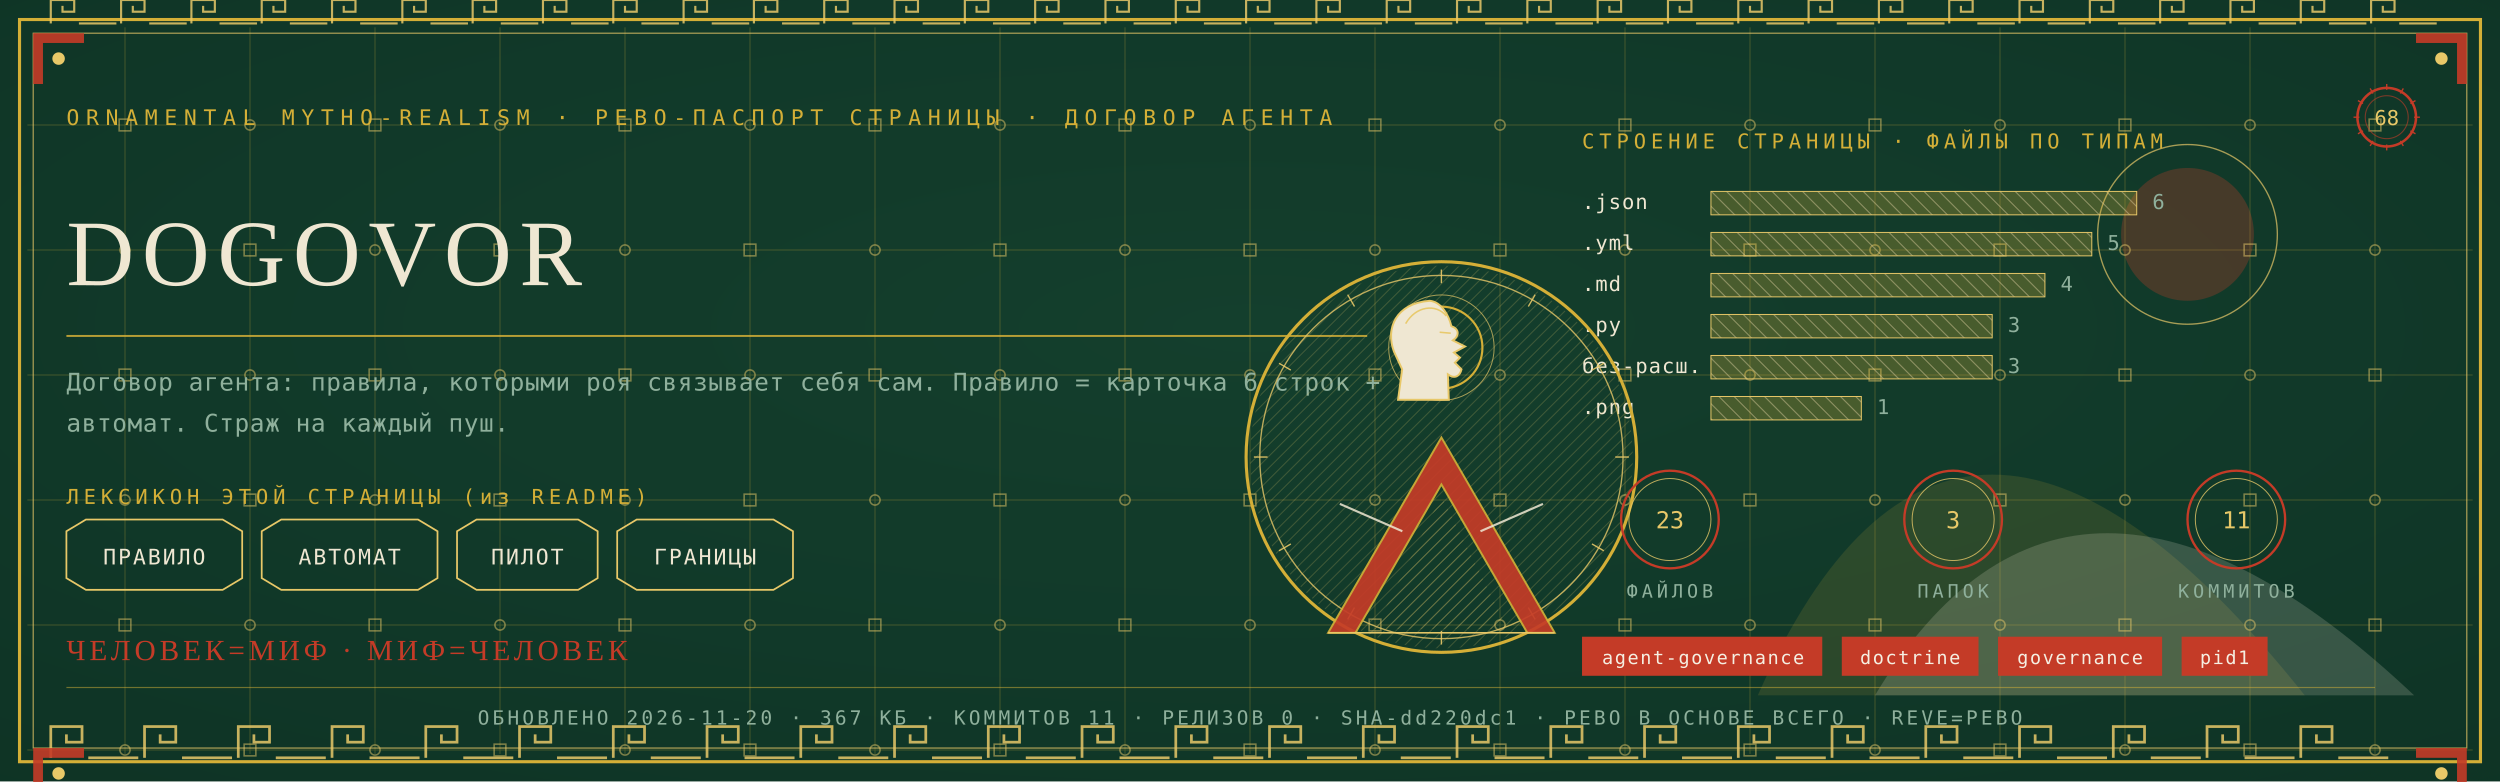
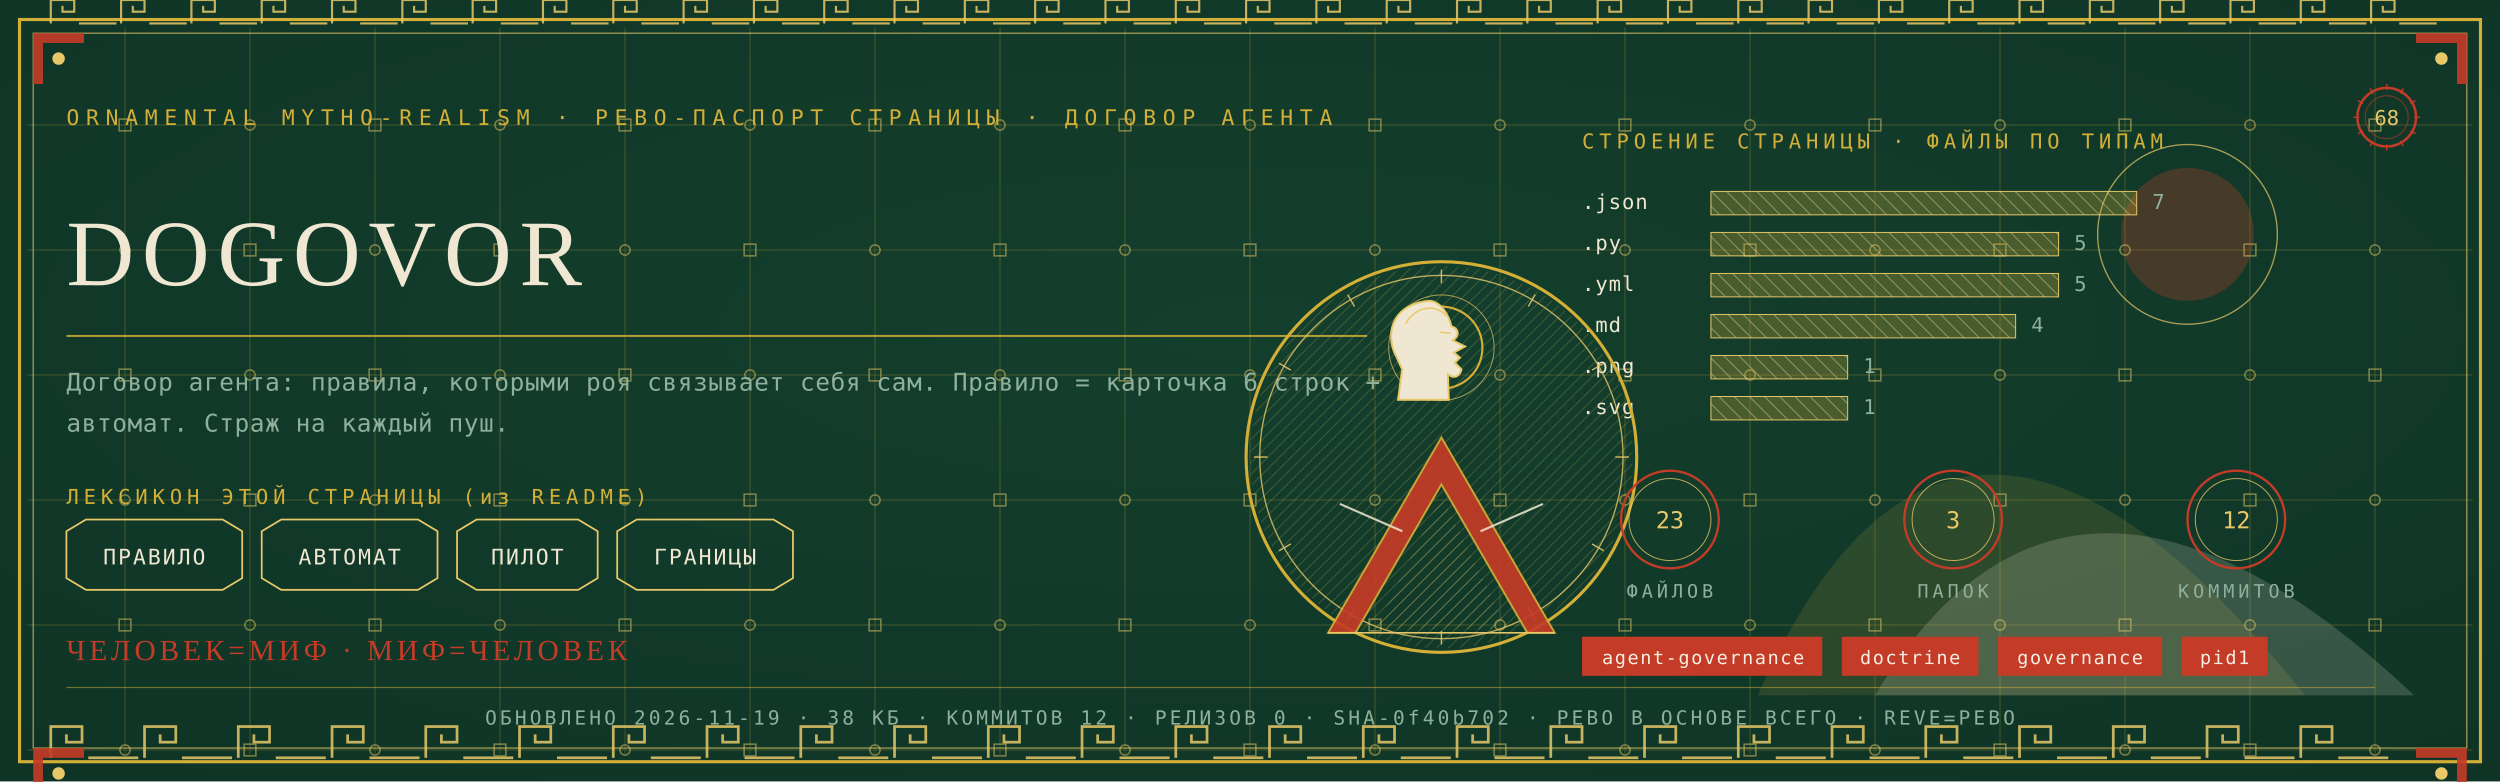
<svg xmlns="http://www.w3.org/2000/svg" viewBox="0 0 1280 400" width="1280" height="400">
  <defs>
    <radialGradient id="rp68" cx="0.5" cy="0.42" r="1.1">
      <stop offset="0" stop-color="#14402E" />
      <stop offset="1" stop-color="#0C2E21" />
    </radialGradient>
    <pattern id="hatchm" width="4.2" height="4.2" patternUnits="userSpaceOnUse" patternTransform="rotate(45)">
      <rect width="4.2" height="4.2" fill="none" />
      <line x1="0" y1="0" x2="0" y2="4.2" stroke="#E8C868" stroke-width="0.5" />
    </pattern>
    <pattern id="hatchv" width="5.5" height="5.5" patternUnits="userSpaceOnUse" patternTransform="rotate(-45)">
      <rect width="5.5" height="5.5" fill="none" />
      <line x1="0" y1="0" x2="0" y2="5.5" stroke="#EFE7D2" stroke-width="0.5" />
    </pattern>
  </defs>
  <rect width="1280" height="400" fill="#0C2E21" />
  <rect width="1280" height="400" fill="url(#rp68)" opacity="0.94" />
  <path d="M 900 356 Q 1000 130 1180 356 Z" fill="#D4AF37" opacity="0.14" />
  <path d="M 960 356 Q 1060 190 1236 356 Z" fill="#EFE7D2" opacity="0.18" />
  <circle cx="1120" cy="120" r="34" fill="#C43B27" opacity="0.30" />
  <circle cx="1120" cy="120" r="46" fill="none" stroke="#E8C868" stroke-width="0.7" opacity="0.7" />
  <g stroke="#D4AF37" stroke-width="0.45" opacity="0.30">
    <line x1="64" y1="14" x2="64" y2="386" />
    <line x1="128" y1="14" x2="128" y2="386" />
    <line x1="192" y1="14" x2="192" y2="386" />
    <line x1="256" y1="14" x2="256" y2="386" />
    <line x1="320" y1="14" x2="320" y2="386" />
    <line x1="384" y1="14" x2="384" y2="386" />
    <line x1="448" y1="14" x2="448" y2="386" />
    <line x1="512" y1="14" x2="512" y2="386" />
    <line x1="576" y1="14" x2="576" y2="386" />
    <line x1="640" y1="14" x2="640" y2="386" />
    <line x1="704" y1="14" x2="704" y2="386" />
    <line x1="768" y1="14" x2="768" y2="386" />
    <line x1="832" y1="14" x2="832" y2="386" />
    <line x1="896" y1="14" x2="896" y2="386" />
    <line x1="960" y1="14" x2="960" y2="386" />
    <line x1="1024" y1="14" x2="1024" y2="386" />
    <line x1="1088" y1="14" x2="1088" y2="386" />
    <line x1="1152" y1="14" x2="1152" y2="386" />
    <line x1="1216" y1="14" x2="1216" y2="386" />
    <line x1="14" y1="64" x2="1266" y2="64" />
    <line x1="14" y1="128" x2="1266" y2="128" />
    <line x1="14" y1="192" x2="1266" y2="192" />
    <line x1="14" y1="256" x2="1266" y2="256" />
    <line x1="14" y1="320" x2="1266" y2="320" />
    <line x1="14" y1="384" x2="1266" y2="384" />
  </g>
  <g fill="none" stroke="#E8C868" stroke-width="0.8" opacity="0.5">
    <rect x="61" y="61" width="6" height="6" />
    <circle cx="64" cy="128" r="2.6" />
    <rect x="61" y="189" width="6" height="6" />
    <circle cx="64" cy="256" r="2.6" />
    <rect x="61" y="317" width="6" height="6" />
    <circle cx="64" cy="384" r="2.6" />
    <circle cx="128" cy="64" r="2.6" />
    <rect x="125" y="125" width="6" height="6" />
    <circle cx="128" cy="192" r="2.6" />
    <rect x="125" y="253" width="6" height="6" />
    <circle cx="128" cy="320" r="2.6" />
    <rect x="125" y="381" width="6" height="6" />
    <rect x="189" y="61" width="6" height="6" />
    <circle cx="192" cy="128" r="2.6" />
    <rect x="189" y="189" width="6" height="6" />
    <circle cx="192" cy="256" r="2.6" />
    <rect x="189" y="317" width="6" height="6" />
    <circle cx="192" cy="384" r="2.6" />
    <circle cx="256" cy="64" r="2.6" />
    <rect x="253" y="125" width="6" height="6" />
    <circle cx="256" cy="192" r="2.6" />
    <rect x="253" y="253" width="6" height="6" />
    <circle cx="256" cy="320" r="2.6" />
    <rect x="253" y="381" width="6" height="6" />
    <rect x="317" y="61" width="6" height="6" />
    <circle cx="320" cy="128" r="2.6" />
    <rect x="317" y="189" width="6" height="6" />
    <circle cx="320" cy="256" r="2.6" />
    <rect x="317" y="317" width="6" height="6" />
    <circle cx="320" cy="384" r="2.6" />
    <circle cx="384" cy="64" r="2.6" />
    <rect x="381" y="125" width="6" height="6" />
    <circle cx="384" cy="192" r="2.6" />
    <rect x="381" y="253" width="6" height="6" />
    <circle cx="384" cy="320" r="2.6" />
    <rect x="381" y="381" width="6" height="6" />
    <rect x="445" y="61" width="6" height="6" />
    <circle cx="448" cy="128" r="2.6" />
    <rect x="445" y="189" width="6" height="6" />
    <circle cx="448" cy="256" r="2.6" />
    <rect x="445" y="317" width="6" height="6" />
    <circle cx="448" cy="384" r="2.6" />
    <circle cx="512" cy="64" r="2.6" />
    <rect x="509" y="125" width="6" height="6" />
    <circle cx="512" cy="192" r="2.6" />
    <rect x="509" y="253" width="6" height="6" />
    <circle cx="512" cy="320" r="2.6" />
    <rect x="509" y="381" width="6" height="6" />
    <rect x="573" y="61" width="6" height="6" />
    <circle cx="576" cy="128" r="2.6" />
    <rect x="573" y="189" width="6" height="6" />
    <circle cx="576" cy="256" r="2.6" />
    <rect x="573" y="317" width="6" height="6" />
    <circle cx="576" cy="384" r="2.6" />
    <circle cx="640" cy="64" r="2.6" />
    <rect x="637" y="125" width="6" height="6" />
    <circle cx="640" cy="192" r="2.6" />
    <rect x="637" y="253" width="6" height="6" />
    <circle cx="640" cy="320" r="2.6" />
    <rect x="637" y="381" width="6" height="6" />
    <rect x="701" y="61" width="6" height="6" />
    <circle cx="704" cy="128" r="2.6" />
    <rect x="701" y="189" width="6" height="6" />
    <circle cx="704" cy="256" r="2.6" />
    <rect x="701" y="317" width="6" height="6" />
    <circle cx="704" cy="384" r="2.6" />
    <circle cx="768" cy="64" r="2.6" />
    <rect x="765" y="125" width="6" height="6" />
    <circle cx="768" cy="192" r="2.6" />
    <rect x="765" y="253" width="6" height="6" />
    <circle cx="768" cy="320" r="2.6" />
    <rect x="765" y="381" width="6" height="6" />
    <rect x="829" y="61" width="6" height="6" />
    <circle cx="832" cy="128" r="2.6" />
    <rect x="829" y="189" width="6" height="6" />
    <circle cx="832" cy="256" r="2.6" />
    <rect x="829" y="317" width="6" height="6" />
    <circle cx="832" cy="384" r="2.6" />
    <circle cx="896" cy="64" r="2.6" />
    <rect x="893" y="125" width="6" height="6" />
    <circle cx="896" cy="192" r="2.6" />
    <rect x="893" y="253" width="6" height="6" />
    <circle cx="896" cy="320" r="2.6" />
    <rect x="893" y="381" width="6" height="6" />
    <rect x="957" y="61" width="6" height="6" />
    <circle cx="960" cy="128" r="2.6" />
    <rect x="957" y="189" width="6" height="6" />
    <circle cx="960" cy="256" r="2.6" />
    <rect x="957" y="317" width="6" height="6" />
    <circle cx="960" cy="384" r="2.6" />
    <circle cx="1024" cy="64" r="2.6" />
    <rect x="1021" y="125" width="6" height="6" />
    <circle cx="1024" cy="192" r="2.6" />
    <rect x="1021" y="253" width="6" height="6" />
    <circle cx="1024" cy="320" r="2.6" />
    <rect x="1021" y="381" width="6" height="6" />
    <rect x="1085" y="61" width="6" height="6" />
    <circle cx="1088" cy="128" r="2.6" />
    <rect x="1085" y="189" width="6" height="6" />
    <circle cx="1088" cy="256" r="2.6" />
    <rect x="1085" y="317" width="6" height="6" />
    <circle cx="1088" cy="384" r="2.6" />
    <circle cx="1152" cy="64" r="2.6" />
    <rect x="1149" y="125" width="6" height="6" />
    <circle cx="1152" cy="192" r="2.6" />
    <rect x="1149" y="253" width="6" height="6" />
    <circle cx="1152" cy="320" r="2.6" />
    <rect x="1149" y="381" width="6" height="6" />
    <rect x="1213" y="61" width="6" height="6" />
    <circle cx="1216" cy="128" r="2.6" />
    <rect x="1213" y="189" width="6" height="6" />
    <circle cx="1216" cy="256" r="2.6" />
    <rect x="1213" y="317" width="6" height="6" />
    <circle cx="1216" cy="384" r="2.6" />
  </g>
  <rect x="10" y="10" width="1260" height="380" fill="none" stroke="#D4AF37" stroke-width="1.6" />
  <rect x="17" y="17" width="1246" height="366" fill="none" stroke="#E8C868" stroke-width="0.6" opacity="0.75" />
  <g fill="none" stroke="#E8C868" stroke-width="1.4" opacity="0.85">
    <path d="M 26 388 L 26 372 L 42 372 L 42 380.0 L 34.0 380.0 L 34.0 376.0" />
    <line x1="45.2" y1="388" x2="70.8" y2="388" />
    <path d="M 74 388 L 74 372 L 90 372 L 90 380.0 L 82.0 380.0 L 82.0 376.0" />
    <line x1="93.2" y1="388" x2="118.8" y2="388" />
    <path d="M 122 388 L 122 372 L 138 372 L 138 380.0 L 130.0 380.0 L 130.0 376.0" />
    <line x1="141.2" y1="388" x2="166.8" y2="388" />
    <path d="M 170 388 L 170 372 L 186 372 L 186 380.0 L 178.0 380.0 L 178.0 376.0" />
    <line x1="189.2" y1="388" x2="214.8" y2="388" />
    <path d="M 218 388 L 218 372 L 234 372 L 234 380.0 L 226.0 380.0 L 226.0 376.0" />
    <line x1="237.2" y1="388" x2="262.8" y2="388" />
    <path d="M 266 388 L 266 372 L 282 372 L 282 380.0 L 274.0 380.0 L 274.0 376.0" />
    <line x1="285.2" y1="388" x2="310.8" y2="388" />
    <path d="M 314 388 L 314 372 L 330 372 L 330 380.0 L 322.0 380.0 L 322.0 376.0" />
    <line x1="333.2" y1="388" x2="358.8" y2="388" />
    <path d="M 362 388 L 362 372 L 378 372 L 378 380.0 L 370.0 380.0 L 370.0 376.0" />
    <line x1="381.2" y1="388" x2="406.8" y2="388" />
    <path d="M 410 388 L 410 372 L 426 372 L 426 380.0 L 418.0 380.0 L 418.0 376.0" />
    <line x1="429.2" y1="388" x2="454.8" y2="388" />
    <path d="M 458 388 L 458 372 L 474 372 L 474 380.0 L 466.0 380.0 L 466.0 376.0" />
    <line x1="477.2" y1="388" x2="502.8" y2="388" />
    <path d="M 506 388 L 506 372 L 522 372 L 522 380.0 L 514.0 380.0 L 514.0 376.0" />
    <line x1="525.2" y1="388" x2="550.8" y2="388" />
    <path d="M 554 388 L 554 372 L 570 372 L 570 380.0 L 562.0 380.0 L 562.0 376.0" />
    <line x1="573.2" y1="388" x2="598.8" y2="388" />
    <path d="M 602 388 L 602 372 L 618 372 L 618 380.0 L 610.0 380.0 L 610.0 376.0" />
    <line x1="621.2" y1="388" x2="646.8" y2="388" />
    <path d="M 650 388 L 650 372 L 666 372 L 666 380.0 L 658.0 380.0 L 658.0 376.0" />
    <line x1="669.2" y1="388" x2="694.8" y2="388" />
    <path d="M 698 388 L 698 372 L 714 372 L 714 380.0 L 706.0 380.0 L 706.0 376.0" />
    <line x1="717.2" y1="388" x2="742.8" y2="388" />
    <path d="M 746 388 L 746 372 L 762 372 L 762 380.0 L 754.0 380.0 L 754.0 376.0" />
    <line x1="765.2" y1="388" x2="790.8" y2="388" />
    <path d="M 794 388 L 794 372 L 810 372 L 810 380.0 L 802.0 380.0 L 802.0 376.0" />
    <line x1="813.2" y1="388" x2="838.8" y2="388" />
    <path d="M 842 388 L 842 372 L 858 372 L 858 380.0 L 850.0 380.0 L 850.0 376.0" />
    <line x1="861.2" y1="388" x2="886.8" y2="388" />
    <path d="M 890 388 L 890 372 L 906 372 L 906 380.0 L 898.0 380.0 L 898.0 376.0" />
    <line x1="909.2" y1="388" x2="934.8" y2="388" />
    <path d="M 938 388 L 938 372 L 954 372 L 954 380.0 L 946.0 380.0 L 946.0 376.0" />
    <line x1="957.2" y1="388" x2="982.8" y2="388" />
    <path d="M 986 388 L 986 372 L 1002 372 L 1002 380.0 L 994.0 380.0 L 994.0 376.0" />
    <line x1="1005.2" y1="388" x2="1030.8" y2="388" />
    <path d="M 1034 388 L 1034 372 L 1050 372 L 1050 380.0 L 1042.0 380.0 L 1042.0 376.0" />
    <line x1="1053.2" y1="388" x2="1078.8" y2="388" />
    <path d="M 1082 388 L 1082 372 L 1098 372 L 1098 380.0 L 1090.0 380.0 L 1090.0 376.0" />
    <line x1="1101.2" y1="388" x2="1126.8" y2="388" />
    <path d="M 1130 388 L 1130 372 L 1146 372 L 1146 380.0 L 1138.0 380.0 L 1138.0 376.0" />
    <line x1="1149.2" y1="388" x2="1174.8" y2="388" />
    <path d="M 1178 388 L 1178 372 L 1194 372 L 1194 380.0 L 1186.0 380.0 L 1186.0 376.0" />
    <line x1="1197.2" y1="388" x2="1222.8" y2="388" />
  </g>
  <g fill="none" stroke="#E8C868" stroke-width="1.1" opacity="0.85">
    <path d="M 26 12 L 26 0 L 38 0 L 38 6.0 L 32.0 6.0 L 32.0 3.0" />
    <line x1="40.4" y1="12" x2="59.6" y2="12" />
    <path d="M 62 12 L 62 0 L 74 0 L 74 6.0 L 68.0 6.0 L 68.0 3.0" />
    <line x1="76.4" y1="12" x2="95.6" y2="12" />
    <path d="M 98 12 L 98 0 L 110 0 L 110 6.0 L 104.0 6.0 L 104.0 3.0" />
    <line x1="112.4" y1="12" x2="131.6" y2="12" />
    <path d="M 134 12 L 134 0 L 146 0 L 146 6.0 L 140.0 6.0 L 140.0 3.0" />
    <line x1="148.4" y1="12" x2="167.6" y2="12" />
    <path d="M 170 12 L 170 0 L 182 0 L 182 6.0 L 176.0 6.0 L 176.0 3.0" />
    <line x1="184.4" y1="12" x2="203.6" y2="12" />
    <path d="M 206 12 L 206 0 L 218 0 L 218 6.0 L 212.0 6.0 L 212.0 3.0" />
    <line x1="220.4" y1="12" x2="239.6" y2="12" />
    <path d="M 242 12 L 242 0 L 254 0 L 254 6.0 L 248.0 6.0 L 248.0 3.0" />
    <line x1="256.4" y1="12" x2="275.6" y2="12" />
    <path d="M 278 12 L 278 0 L 290 0 L 290 6.0 L 284.0 6.0 L 284.0 3.0" />
    <line x1="292.4" y1="12" x2="311.6" y2="12" />
    <path d="M 314 12 L 314 0 L 326 0 L 326 6.0 L 320.0 6.0 L 320.0 3.0" />
    <line x1="328.4" y1="12" x2="347.6" y2="12" />
    <path d="M 350 12 L 350 0 L 362 0 L 362 6.0 L 356.0 6.0 L 356.0 3.0" />
    <line x1="364.4" y1="12" x2="383.6" y2="12" />
    <path d="M 386 12 L 386 0 L 398 0 L 398 6.0 L 392.0 6.0 L 392.0 3.0" />
    <line x1="400.4" y1="12" x2="419.6" y2="12" />
    <path d="M 422 12 L 422 0 L 434 0 L 434 6.0 L 428.0 6.0 L 428.0 3.0" />
    <line x1="436.4" y1="12" x2="455.6" y2="12" />
    <path d="M 458 12 L 458 0 L 470 0 L 470 6.0 L 464.0 6.0 L 464.0 3.0" />
    <line x1="472.4" y1="12" x2="491.6" y2="12" />
    <path d="M 494 12 L 494 0 L 506 0 L 506 6.0 L 500.0 6.0 L 500.0 3.0" />
    <line x1="508.4" y1="12" x2="527.6" y2="12" />
    <path d="M 530 12 L 530 0 L 542 0 L 542 6.0 L 536.0 6.0 L 536.0 3.0" />
    <line x1="544.4" y1="12" x2="563.6" y2="12" />
    <path d="M 566 12 L 566 0 L 578 0 L 578 6.0 L 572.0 6.0 L 572.0 3.0" />
    <line x1="580.4" y1="12" x2="599.6" y2="12" />
    <path d="M 602 12 L 602 0 L 614 0 L 614 6.0 L 608.0 6.0 L 608.0 3.0" />
    <line x1="616.4" y1="12" x2="635.6" y2="12" />
    <path d="M 638 12 L 638 0 L 650 0 L 650 6.0 L 644.0 6.0 L 644.0 3.0" />
    <line x1="652.4" y1="12" x2="671.6" y2="12" />
    <path d="M 674 12 L 674 0 L 686 0 L 686 6.0 L 680.0 6.0 L 680.0 3.0" />
    <line x1="688.4" y1="12" x2="707.6" y2="12" />
    <path d="M 710 12 L 710 0 L 722 0 L 722 6.0 L 716.0 6.0 L 716.0 3.0" />
    <line x1="724.4" y1="12" x2="743.6" y2="12" />
    <path d="M 746 12 L 746 0 L 758 0 L 758 6.0 L 752.0 6.0 L 752.0 3.0" />
    <line x1="760.4" y1="12" x2="779.6" y2="12" />
    <path d="M 782 12 L 782 0 L 794 0 L 794 6.0 L 788.0 6.0 L 788.0 3.0" />
    <line x1="796.4" y1="12" x2="815.6" y2="12" />
    <path d="M 818 12 L 818 0 L 830 0 L 830 6.0 L 824.0 6.0 L 824.0 3.0" />
    <line x1="832.4" y1="12" x2="851.6" y2="12" />
    <path d="M 854 12 L 854 0 L 866 0 L 866 6.0 L 860.0 6.0 L 860.0 3.0" />
    <line x1="868.4" y1="12" x2="887.6" y2="12" />
    <path d="M 890 12 L 890 0 L 902 0 L 902 6.0 L 896.0 6.0 L 896.0 3.0" />
    <line x1="904.4" y1="12" x2="923.6" y2="12" />
    <path d="M 926 12 L 926 0 L 938 0 L 938 6.0 L 932.0 6.0 L 932.0 3.0" />
    <line x1="940.4" y1="12" x2="959.6" y2="12" />
    <path d="M 962 12 L 962 0 L 974 0 L 974 6.0 L 968.0 6.0 L 968.0 3.0" />
    <line x1="976.4" y1="12" x2="995.6" y2="12" />
    <path d="M 998 12 L 998 0 L 1010 0 L 1010 6.0 L 1004.0 6.0 L 1004.0 3.0" />
    <line x1="1012.4" y1="12" x2="1031.6" y2="12" />
    <path d="M 1034 12 L 1034 0 L 1046 0 L 1046 6.0 L 1040.0 6.0 L 1040.0 3.0" />
    <line x1="1048.4" y1="12" x2="1067.6" y2="12" />
    <path d="M 1070 12 L 1070 0 L 1082 0 L 1082 6.0 L 1076.0 6.0 L 1076.0 3.0" />
    <line x1="1084.4" y1="12" x2="1103.6" y2="12" />
    <path d="M 1106 12 L 1106 0 L 1118 0 L 1118 6.0 L 1112.0 6.0 L 1112.0 3.0" />
    <line x1="1120.4" y1="12" x2="1139.6" y2="12" />
    <path d="M 1142 12 L 1142 0 L 1154 0 L 1154 6.0 L 1148.0 6.0 L 1148.0 3.0" />
    <line x1="1156.4" y1="12" x2="1175.6" y2="12" />
    <path d="M 1178 12 L 1178 0 L 1190 0 L 1190 6.0 L 1184.0 6.0 L 1184.0 3.0" />
    <line x1="1192.4" y1="12" x2="1211.6" y2="12" />
    <path d="M 1214 12 L 1214 0 L 1226 0 L 1226 6.0 L 1220.0 6.0 L 1220.0 3.0" />
    <line x1="1228.4" y1="12" x2="1247.6" y2="12" />
  </g>
  <g transform="translate(17,17) scale(1,1)">
    <path d="M 0 0 L 26 0 L 26 5 L 5 5 L 5 26 L 0 26 Z" fill="#C43B27" opacity="0.9" />
    <circle cx="13" cy="13" r="3.2" fill="#E8C868" />
  </g>
  <g transform="translate(1263,17) scale(-1,1)">
    <path d="M 0 0 L 26 0 L 26 5 L 5 5 L 5 26 L 0 26 Z" fill="#C43B27" opacity="0.9" />
    <circle cx="13" cy="13" r="3.2" fill="#E8C868" />
  </g>
  <g transform="translate(17,383) scale(1,1)">
    <path d="M 0 0 L 26 0 L 26 5 L 5 5 L 5 26 L 0 26 Z" fill="#C43B27" opacity="0.9" />
    <circle cx="13" cy="13" r="3.2" fill="#E8C868" />
  </g>
  <g transform="translate(1263,383) scale(-1,1)">
    <path d="M 0 0 L 26 0 L 26 5 L 5 5 L 5 26 L 0 26 Z" fill="#C43B27" opacity="0.9" />
    <circle cx="13" cy="13" r="3.2" fill="#E8C868" />
  </g>
  <text x="34" y="64" font-family="'Cascadia Mono', ui-monospace, Consolas, monospace" font-size="11" fill="#D4AF37" letter-spacing="3.4">ORNAMENTAL MYTHO-REALISM · РЕВО-ПАСПОРТ СТРАНИЦЫ · ДОГОВОР АГЕНТА</text>
  <g transform="translate(1222,60)">
    <circle r="15" fill="none" stroke="#C43B27" stroke-width="1.3" />
    <circle r="11" fill="none" stroke="#C43B27" stroke-width="0.55" opacity="0.6" />
    <text y="4" text-anchor="middle" font-family="'Cascadia Mono', ui-monospace, Consolas, monospace" font-size="10.5" fill="#E8C868">68</text>
    <g stroke="#C43B27" stroke-width="0.7">
      <line x1="0" y1="-17" x2="0" y2="-14" transform="rotate(0)" />
      <line x1="0" y1="-17" x2="0" y2="-14" transform="rotate(30)" />
      <line x1="0" y1="-17" x2="0" y2="-14" transform="rotate(60)" />
      <line x1="0" y1="-17" x2="0" y2="-14" transform="rotate(90)" />
      <line x1="0" y1="-17" x2="0" y2="-14" transform="rotate(120)" />
      <line x1="0" y1="-17" x2="0" y2="-14" transform="rotate(150)" />
      <line x1="0" y1="-17" x2="0" y2="-14" transform="rotate(180)" />
      <line x1="0" y1="-17" x2="0" y2="-14" transform="rotate(210)" />
      <line x1="0" y1="-17" x2="0" y2="-14" transform="rotate(240)" />
      <line x1="0" y1="-17" x2="0" y2="-14" transform="rotate(270)" />
      <line x1="0" y1="-17" x2="0" y2="-14" transform="rotate(300)" />
      <line x1="0" y1="-17" x2="0" y2="-14" transform="rotate(330)" />
    </g>
  </g>
  <text x="34" y="146" font-family="Georgia, 'Times New Roman', serif" font-size="48.0" fill="#EFE7D2" letter-spacing="4">DOGOVOR</text>
  <line x1="34" y1="172" x2="700" y2="172" stroke="#D4AF37" stroke-width="1" opacity="0.85" />
  <text x="34" y="200" font-family="'Cascadia Mono', ui-monospace, Consolas, monospace" font-size="12.5" fill="#8FB09C" letter-spacing="0.3">Договор агента: правила, которыми роя связывает себя сам. Правило = карточка 6 строк +</text>
  <text x="34" y="221" font-family="'Cascadia Mono', ui-monospace, Consolas, monospace" font-size="12.5" fill="#8FB09C" letter-spacing="0.3">автомат. Страж на каждый пуш.</text>
  <text x="34" y="258" font-family="'Cascadia Mono', ui-monospace, Consolas, monospace" font-size="10.5" fill="#D4AF37" letter-spacing="2.5">ЛЕКСИКОН ЭТОЙ СТРАНИЦЫ (из README)</text>
  <path d="M 34 272 L 44 266 L 114 266 L 124 272 L 124 296 L 114 302 L 44 302 L 34 296 Z" fill="none" stroke="#E8C868" stroke-width="0.9" />
  <text x="79" y="289" text-anchor="middle" font-family="'Cascadia Mono', ui-monospace, Consolas, monospace" font-size="11" fill="#EFE7D2" letter-spacing="1">ПРАВИЛО</text>
  <path d="M 134 272 L 144 266 L 214 266 L 224 272 L 224 296 L 214 302 L 144 302 L 134 296 Z" fill="none" stroke="#E8C868" stroke-width="0.9" />
  <text x="179" y="289" text-anchor="middle" font-family="'Cascadia Mono', ui-monospace, Consolas, monospace" font-size="11" fill="#EFE7D2" letter-spacing="1">АВТОМАТ</text>
  <path d="M 234 272 L 244 266 L 296 266 L 306 272 L 306 296 L 296 302 L 244 302 L 234 296 Z" fill="none" stroke="#E8C868" stroke-width="0.9" />
  <text x="270" y="289" text-anchor="middle" font-family="'Cascadia Mono', ui-monospace, Consolas, monospace" font-size="11" fill="#EFE7D2" letter-spacing="1">ПИЛОТ</text>
  <path d="M 316 272 L 326 266 L 396 266 L 406 272 L 406 296 L 396 302 L 326 302 L 316 296 Z" fill="none" stroke="#E8C868" stroke-width="0.9" />
  <text x="361" y="289" text-anchor="middle" font-family="'Cascadia Mono', ui-monospace, Consolas, monospace" font-size="11" fill="#EFE7D2" letter-spacing="1">ГРАНИЦЫ</text>
  <text x="810" y="76" font-family="'Cascadia Mono', ui-monospace, Consolas, monospace" font-size="10.5" fill="#D4AF37" letter-spacing="2.5">СТРОЕНИЕ СТРАНИЦЫ · ФАЙЛЫ ПО ТИПАМ</text>
  <text x="810" y="107" font-family="'Cascadia Mono', ui-monospace, Consolas, monospace" font-size="10.5" fill="#EFE7D2" letter-spacing="0.5">.json</text>
  <rect x="876" y="98" width="218" height="12" fill="url(#hatchv)" opacity="0.9" />
  <rect x="876" y="98" width="218" height="12" fill="#D4AF37" opacity="0.28" />
  <rect x="876" y="98" width="218" height="12" fill="none" stroke="#E8C868" stroke-width="0.5" />
-   <text x="1102" y="107" font-family="'Cascadia Mono', ui-monospace, Consolas, monospace" font-size="10.5" fill="#8FB09C">6</text>
-   <text x="810" y="128" font-family="'Cascadia Mono', ui-monospace, Consolas, monospace" font-size="10.5" fill="#EFE7D2" letter-spacing="0.5">.yml</text>
-   <rect x="876" y="119" width="195" height="12" fill="url(#hatchv)" opacity="0.9" />
-   <rect x="876" y="119" width="195" height="12" fill="#D4AF37" opacity="0.28" />
-   <rect x="876" y="119" width="195" height="12" fill="none" stroke="#E8C868" stroke-width="0.5" />
-   <text x="1079" y="128" font-family="'Cascadia Mono', ui-monospace, Consolas, monospace" font-size="10.5" fill="#8FB09C">5</text>
-   <text x="810" y="149" font-family="'Cascadia Mono', ui-monospace, Consolas, monospace" font-size="10.5" fill="#EFE7D2" letter-spacing="0.5">.md</text>
-   <rect x="876" y="140" width="171" height="12" fill="url(#hatchv)" opacity="0.9" />
-   <rect x="876" y="140" width="171" height="12" fill="#D4AF37" opacity="0.28" />
-   <rect x="876" y="140" width="171" height="12" fill="none" stroke="#E8C868" stroke-width="0.5" />
-   <text x="1055" y="149" font-family="'Cascadia Mono', ui-monospace, Consolas, monospace" font-size="10.5" fill="#8FB09C">4</text>
-   <text x="810" y="170" font-family="'Cascadia Mono', ui-monospace, Consolas, monospace" font-size="10.5" fill="#EFE7D2" letter-spacing="0.5">.py</text>
-   <rect x="876" y="161" width="144" height="12" fill="url(#hatchv)" opacity="0.9" />
-   <rect x="876" y="161" width="144" height="12" fill="#D4AF37" opacity="0.28" />
-   <rect x="876" y="161" width="144" height="12" fill="none" stroke="#E8C868" stroke-width="0.5" />
-   <text x="1028" y="170" font-family="'Cascadia Mono', ui-monospace, Consolas, monospace" font-size="10.5" fill="#8FB09C">3</text>
-   <text x="810" y="191" font-family="'Cascadia Mono', ui-monospace, Consolas, monospace" font-size="10.5" fill="#EFE7D2" letter-spacing="0.5">без-расш.</text>
-   <rect x="876" y="182" width="144" height="12" fill="url(#hatchv)" opacity="0.9" />
-   <rect x="876" y="182" width="144" height="12" fill="#D4AF37" opacity="0.28" />
-   <rect x="876" y="182" width="144" height="12" fill="none" stroke="#E8C868" stroke-width="0.5" />
-   <text x="1028" y="191" font-family="'Cascadia Mono', ui-monospace, Consolas, monospace" font-size="10.5" fill="#8FB09C">3</text>
-   <text x="810" y="212" font-family="'Cascadia Mono', ui-monospace, Consolas, monospace" font-size="10.5" fill="#EFE7D2" letter-spacing="0.5">.png</text>
-   <rect x="876" y="203" width="77" height="12" fill="url(#hatchv)" opacity="0.9" />
-   <rect x="876" y="203" width="77" height="12" fill="#D4AF37" opacity="0.28" />
-   <rect x="876" y="203" width="77" height="12" fill="none" stroke="#E8C868" stroke-width="0.5" />
-   <text x="961" y="212" font-family="'Cascadia Mono', ui-monospace, Consolas, monospace" font-size="10.5" fill="#8FB09C">1</text>
+   <text x="1102" y="107" font-family="'Cascadia Mono', ui-monospace, Consolas, monospace" font-size="10.5" fill="#8FB09C">7</text>
+   <text x="810" y="128" font-family="'Cascadia Mono', ui-monospace, Consolas, monospace" font-size="10.5" fill="#EFE7D2" letter-spacing="0.5">.py</text>
+   <rect x="876" y="119" width="178" height="12" fill="url(#hatchv)" opacity="0.9" />
+   <rect x="876" y="119" width="178" height="12" fill="#D4AF37" opacity="0.28" />
+   <rect x="876" y="119" width="178" height="12" fill="none" stroke="#E8C868" stroke-width="0.5" />
+   <text x="1062" y="128" font-family="'Cascadia Mono', ui-monospace, Consolas, monospace" font-size="10.5" fill="#8FB09C">5</text>
+   <text x="810" y="149" font-family="'Cascadia Mono', ui-monospace, Consolas, monospace" font-size="10.5" fill="#EFE7D2" letter-spacing="0.5">.yml</text>
+   <rect x="876" y="140" width="178" height="12" fill="url(#hatchv)" opacity="0.9" />
+   <rect x="876" y="140" width="178" height="12" fill="#D4AF37" opacity="0.28" />
+   <rect x="876" y="140" width="178" height="12" fill="none" stroke="#E8C868" stroke-width="0.5" />
+   <text x="1062" y="149" font-family="'Cascadia Mono', ui-monospace, Consolas, monospace" font-size="10.5" fill="#8FB09C">5</text>
+   <text x="810" y="170" font-family="'Cascadia Mono', ui-monospace, Consolas, monospace" font-size="10.5" fill="#EFE7D2" letter-spacing="0.5">.md</text>
+   <rect x="876" y="161" width="156" height="12" fill="url(#hatchv)" opacity="0.9" />
+   <rect x="876" y="161" width="156" height="12" fill="#D4AF37" opacity="0.28" />
+   <rect x="876" y="161" width="156" height="12" fill="none" stroke="#E8C868" stroke-width="0.5" />
+   <text x="1040" y="170" font-family="'Cascadia Mono', ui-monospace, Consolas, monospace" font-size="10.5" fill="#8FB09C">4</text>
+   <text x="810" y="191" font-family="'Cascadia Mono', ui-monospace, Consolas, monospace" font-size="10.5" fill="#EFE7D2" letter-spacing="0.5">.png</text>
+   <rect x="876" y="182" width="70" height="12" fill="url(#hatchv)" opacity="0.9" />
+   <rect x="876" y="182" width="70" height="12" fill="#D4AF37" opacity="0.28" />
+   <rect x="876" y="182" width="70" height="12" fill="none" stroke="#E8C868" stroke-width="0.5" />
+   <text x="954" y="191" font-family="'Cascadia Mono', ui-monospace, Consolas, monospace" font-size="10.5" fill="#8FB09C">1</text>
+   <text x="810" y="212" font-family="'Cascadia Mono', ui-monospace, Consolas, monospace" font-size="10.5" fill="#EFE7D2" letter-spacing="0.5">.svg</text>
+   <rect x="876" y="203" width="70" height="12" fill="url(#hatchv)" opacity="0.9" />
+   <rect x="876" y="203" width="70" height="12" fill="#D4AF37" opacity="0.28" />
+   <rect x="876" y="203" width="70" height="12" fill="none" stroke="#E8C868" stroke-width="0.5" />
+   <text x="954" y="212" font-family="'Cascadia Mono', ui-monospace, Consolas, monospace" font-size="10.5" fill="#8FB09C">1</text>
  <g transform="translate(738,234)">
    <circle r="100" fill="none" stroke="#D4AF37" stroke-width="1.6" />
    <circle r="93" fill="none" stroke="#E8C868" stroke-width="0.7" opacity="0.8" />
    <circle r="98" fill="url(#hatchm)" opacity="0.4" />
    <g stroke="#E8C868" stroke-width="0.7" opacity="0.9">
      <line x1="0" y1="-96" x2="0" y2="-89" transform="rotate(0)" />
      <line x1="0" y1="-96" x2="0" y2="-89" transform="rotate(30)" />
      <line x1="0" y1="-96" x2="0" y2="-89" transform="rotate(60)" />
      <line x1="0" y1="-96" x2="0" y2="-89" transform="rotate(90)" />
      <line x1="0" y1="-96" x2="0" y2="-89" transform="rotate(120)" />
      <line x1="0" y1="-96" x2="0" y2="-89" transform="rotate(150)" />
      <line x1="0" y1="-96" x2="0" y2="-89" transform="rotate(180)" />
      <line x1="0" y1="-96" x2="0" y2="-89" transform="rotate(210)" />
      <line x1="0" y1="-96" x2="0" y2="-89" transform="rotate(240)" />
      <line x1="0" y1="-96" x2="0" y2="-89" transform="rotate(270)" />
      <line x1="0" y1="-96" x2="0" y2="-89" transform="rotate(300)" />
      <line x1="0" y1="-96" x2="0" y2="-89" transform="rotate(330)" />
    </g>
    <circle cy="-56" r="21" fill="none" stroke="#D4AF37" stroke-width="1.1" />
    <circle cy="-56" r="27" fill="none" stroke="#E8C868" stroke-width="0.5" opacity="0.7" />
    <path d="M -6.0 -80.0 C -23.5 -78.7 -28.7 -65.7 -24.3 -54.0 L -20.1 -44.9 L -22.2 -29.3 L 3.8 -29.3 L 3.3 -42.3 C 6.9 -39.7 9.5 -41.5 10.3 -44.9 L 6.9 -48.3 L 9.5 -50.9 L 6.4 -53.5 L 12.1 -56.6 L 5.9 -59.7 C 9.5 -62.3 9.0 -65.7 5.1 -67.0 C 3.8 -72.7 -0.1 -79.5 -6.0 -80.0 Z" fill="#EFE7D2" stroke="#E8C868" stroke-width="1.0" />
    <g fill="none" stroke="#E8C868" stroke-width="0.8" opacity="0.95">
      <path d="M -18.3 -68.3 C -13.1 -77.4 -2.7 -78.7 2.5 -72.2" />
      <path d="M -0.9 -63.9 L 4.8 -63.4" />
    </g>
    <path d="M -58.0 90.0 L 0 -10.0 L 58.0 90.0 L 44.0 90.0 L 0 14.0 L -44.0 90.0 Z" fill="#C43B27" opacity="0.92" stroke="#D4AF37" stroke-width="1.0" />
    <path d="M -34.0 88.0 L 0 20.0 L 34.0 88.0" fill="url(#hatchm)" opacity="0.5" stroke="none" />
    <path d="M -58.0 90.0 L 58.0 90.0" fill="none" stroke="#E8C868" stroke-width="0.8" />
    <path d="M -52.0 24.0 L -20.0 38.0" fill="none" stroke="#EFE7D2" stroke-width="1.1" opacity="0.85" />
    <path d="M 52.0 24.0 L 20.0 38.0" fill="none" stroke="#EFE7D2" stroke-width="1.1" opacity="0.85" />
  </g>
  <g transform="translate(855,266)">
    <circle r="25" fill="none" stroke="#C43B27" stroke-width="1.2" />
    <circle r="21" fill="none" stroke="#E8C868" stroke-width="0.5" opacity="0.8" />
    <text y="4.5" text-anchor="middle" font-family="'Cascadia Mono', ui-monospace, Consolas, monospace" font-size="12" fill="#E8C868">23</text>
    <text y="40" text-anchor="middle" font-family="'Cascadia Mono', ui-monospace, Consolas, monospace" font-size="9.5" fill="#8FB09C" letter-spacing="2">ФАЙЛОВ</text>
  </g>
  <g transform="translate(1000,266)">
    <circle r="25" fill="none" stroke="#C43B27" stroke-width="1.2" />
    <circle r="21" fill="none" stroke="#E8C868" stroke-width="0.5" opacity="0.8" />
    <text y="4.5" text-anchor="middle" font-family="'Cascadia Mono', ui-monospace, Consolas, monospace" font-size="12" fill="#E8C868">3</text>
    <text y="40" text-anchor="middle" font-family="'Cascadia Mono', ui-monospace, Consolas, monospace" font-size="9.5" fill="#8FB09C" letter-spacing="2">ПАПОК</text>
  </g>
  <g transform="translate(1145,266)">
    <circle r="25" fill="none" stroke="#C43B27" stroke-width="1.2" />
    <circle r="21" fill="none" stroke="#E8C868" stroke-width="0.5" opacity="0.8" />
-     <text y="4.5" text-anchor="middle" font-family="'Cascadia Mono', ui-monospace, Consolas, monospace" font-size="12" fill="#E8C868">11</text>
+     <text y="4.5" text-anchor="middle" font-family="'Cascadia Mono', ui-monospace, Consolas, monospace" font-size="12" fill="#E8C868">12</text>
    <text y="40" text-anchor="middle" font-family="'Cascadia Mono', ui-monospace, Consolas, monospace" font-size="9.5" fill="#8FB09C" letter-spacing="2">КОММИТОВ</text>
  </g>
  <rect x="810" y="326" rx="0" width="123" height="20" fill="#C43B27" />
  <text x="872" y="340" text-anchor="middle" font-family="'Cascadia Mono', ui-monospace, Consolas, monospace" font-size="9.5" fill="#F5EFE2" letter-spacing="0.8">agent-governance</text>
  <rect x="943" y="326" rx="0" width="70" height="20" fill="#C43B27" />
  <text x="978" y="340" text-anchor="middle" font-family="'Cascadia Mono', ui-monospace, Consolas, monospace" font-size="9.5" fill="#F5EFE2" letter-spacing="0.8">doctrine</text>
  <rect x="1023" y="326" rx="0" width="84" height="20" fill="#C43B27" />
  <text x="1065" y="340" text-anchor="middle" font-family="'Cascadia Mono', ui-monospace, Consolas, monospace" font-size="9.5" fill="#F5EFE2" letter-spacing="0.8">governance</text>
  <rect x="1117" y="326" rx="0" width="44" height="20" fill="#C43B27" />
  <text x="1139" y="340" text-anchor="middle" font-family="'Cascadia Mono', ui-monospace, Consolas, monospace" font-size="9.5" fill="#F5EFE2" letter-spacing="0.8">pid1</text>
  <text x="34" y="338" font-family="Georgia, 'Times New Roman', serif" font-size="15" fill="#C43B27" letter-spacing="2">ЧЕЛОВЕК=МИФ · МИФ=ЧЕЛОВЕК</text>
  <line x1="34" y1="352" x2="1216" y2="352" stroke="#D4AF37" stroke-width="0.6" opacity="0.5" />
-   <text x="640" y="371" text-anchor="middle" font-family="'Cascadia Mono', ui-monospace, Consolas, monospace" font-size="10" fill="#8FB09C" letter-spacing="1.6">ОБНОВЛЕНО 2026-11-20 · 367 КБ · КОММИТОВ 11 · РЕЛИЗОВ 0 · SHA-dd220dc1 · РЕВО В ОСНОВЕ ВСЕГО · REVE=РЕВО</text>
+   <text x="640" y="371" text-anchor="middle" font-family="'Cascadia Mono', ui-monospace, Consolas, monospace" font-size="10" fill="#8FB09C" letter-spacing="1.6">ОБНОВЛЕНО 2026-11-19 · 38 КБ · КОММИТОВ 12 · РЕЛИЗОВ 0 · SHA-0f40b702 · РЕВО В ОСНОВЕ ВСЕГО · REVE=РЕВО</text>
</svg>
